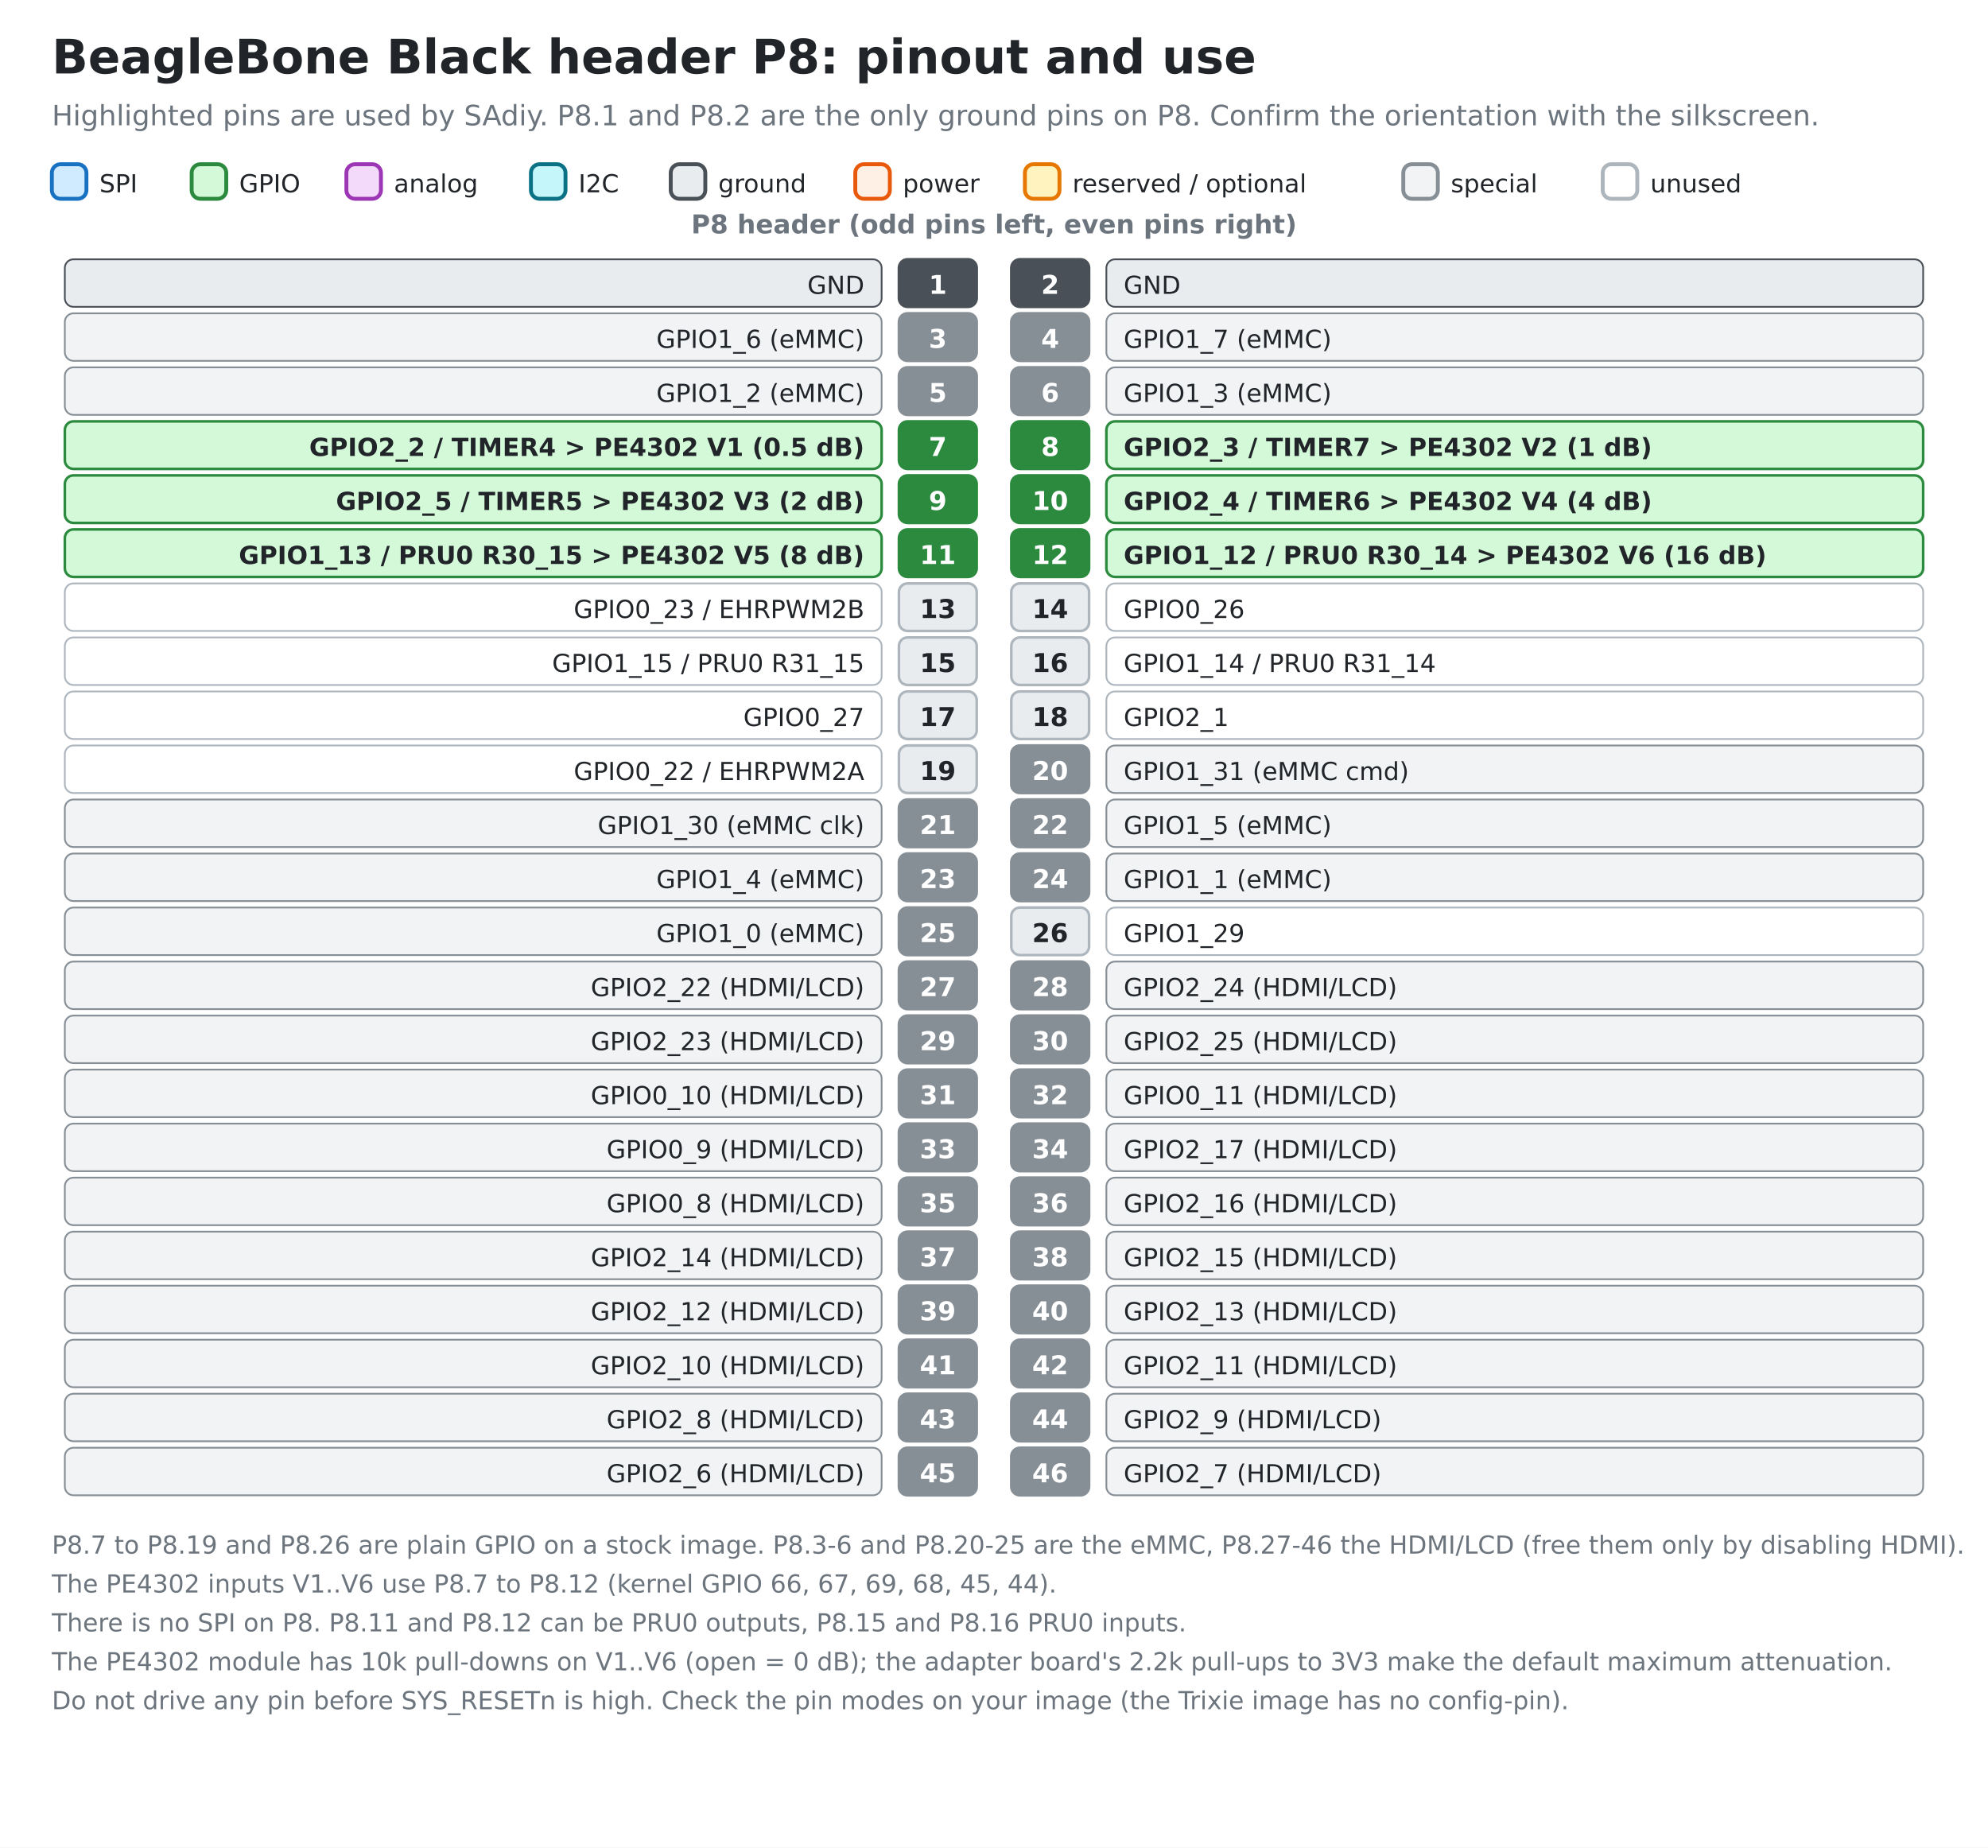
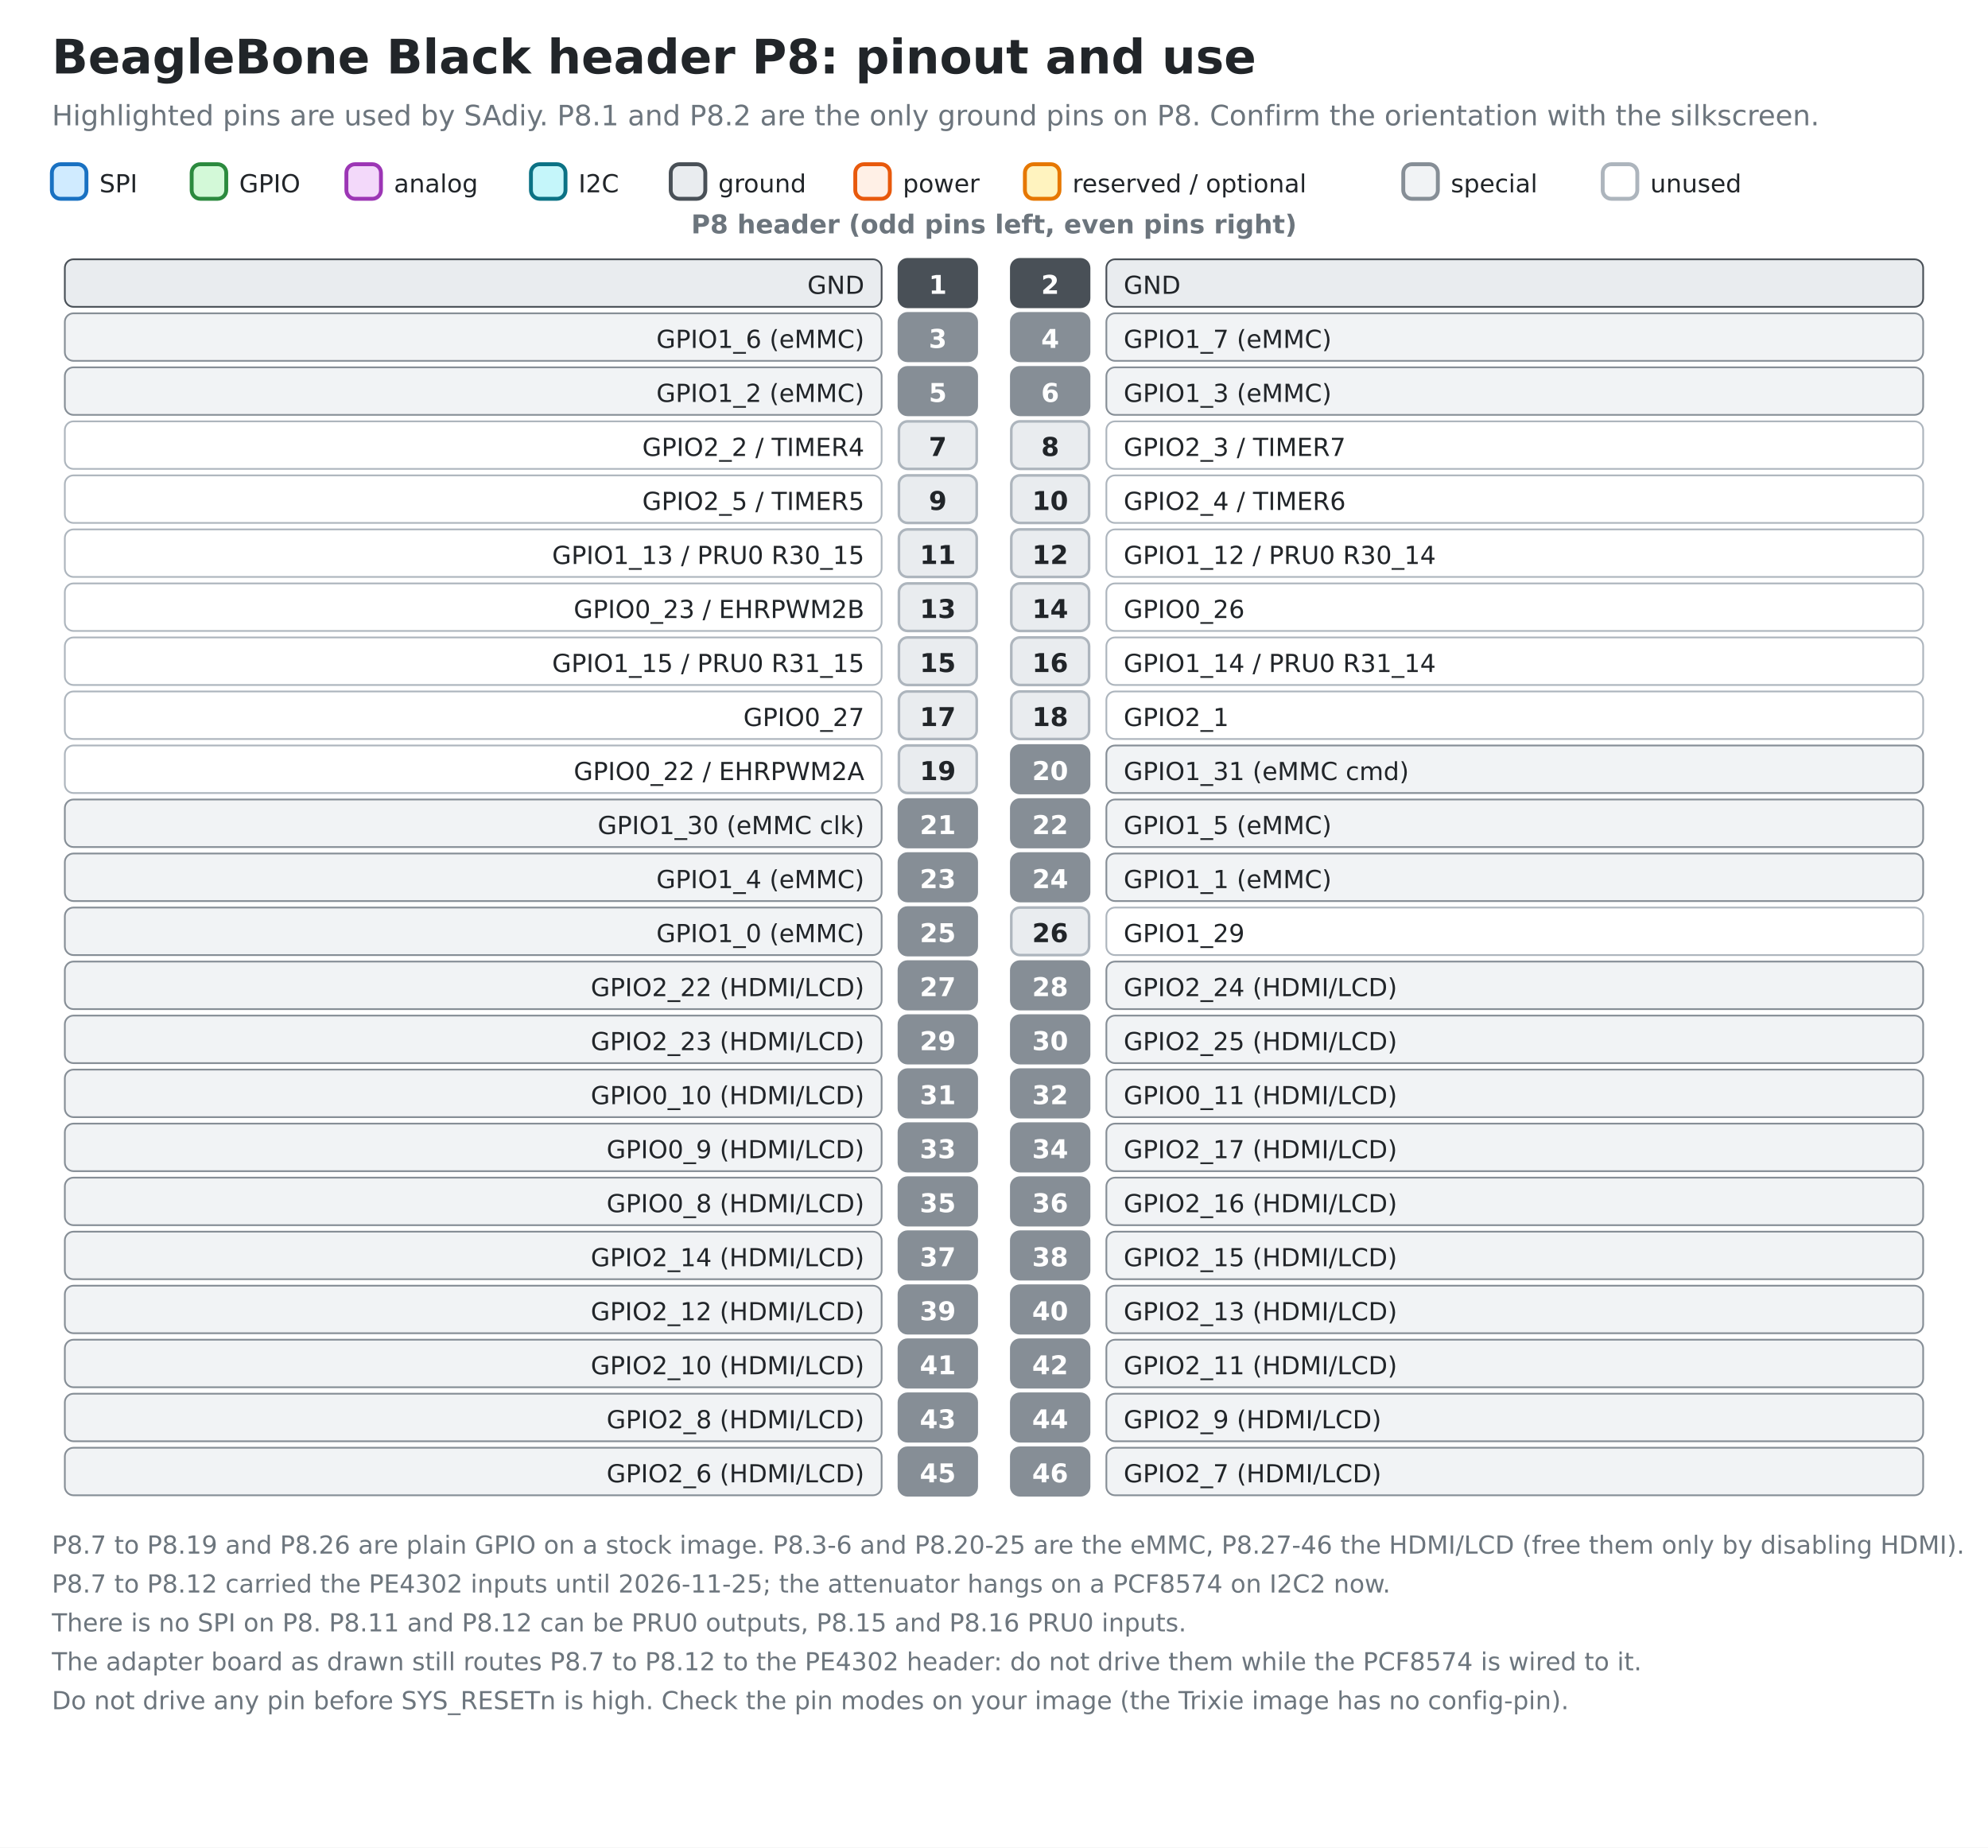
<svg xmlns="http://www.w3.org/2000/svg" width="920" height="855" viewBox="0 0 920 855">
  <defs />
  <rect x="0" y="0" width="920" height="855" fill="#ffffff" />
  <text x="24.0" y="34.0" font-family="DejaVu Sans, Arial, Helvetica, sans-serif" font-size="22" text-anchor="start" font-weight="bold" fill="#212529">BeagleBone Black header P8: pinout and use</text>
  <text x="24.0" y="58.0" font-family="DejaVu Sans, Arial, Helvetica, sans-serif" font-size="13" text-anchor="start" font-weight="normal" fill="#6c757d">Highlighted pins are used by SAdiy. P8.1 and P8.2 are the only ground pins on P8. Confirm the orientation with the silkscreen.</text>
  <rect x="24.0" y="76.0" width="16.0" height="16.0" rx="4" fill="#d0ebff" stroke="#1971c2" stroke-width="1.8" />
  <text x="46.0" y="89.0" font-family="DejaVu Sans, Arial, Helvetica, sans-serif" font-size="11.5" text-anchor="start" font-weight="normal" fill="#212529">SPI</text>
  <rect x="88.7" y="76.0" width="16.0" height="16.0" rx="4" fill="#d3f9d8" stroke="#2b8a3e" stroke-width="1.8" />
  <text x="110.7" y="89.0" font-family="DejaVu Sans, Arial, Helvetica, sans-serif" font-size="11.5" text-anchor="start" font-weight="normal" fill="#212529">GPIO</text>
  <rect x="160.3" y="76.0" width="16.0" height="16.0" rx="4" fill="#f3d9fa" stroke="#9c36b5" stroke-width="1.8" />
  <text x="182.3" y="89.0" font-family="DejaVu Sans, Arial, Helvetica, sans-serif" font-size="11.5" text-anchor="start" font-weight="normal" fill="#212529">analog</text>
  <rect x="245.7" y="76.0" width="16.0" height="16.0" rx="4" fill="#c5f6fa" stroke="#0b7285" stroke-width="1.8" />
  <text x="267.7" y="89.0" font-family="DejaVu Sans, Arial, Helvetica, sans-serif" font-size="11.5" text-anchor="start" font-weight="normal" fill="#212529">I2C</text>
  <rect x="310.4" y="76.0" width="16.0" height="16.0" rx="4" fill="#e9ecef" stroke="#495057" stroke-width="1.8" />
  <text x="332.4" y="89.0" font-family="DejaVu Sans, Arial, Helvetica, sans-serif" font-size="11.5" text-anchor="start" font-weight="normal" fill="#212529">ground</text>
  <rect x="395.8" y="76.0" width="16.0" height="16.0" rx="4" fill="#fff0e6" stroke="#e8590c" stroke-width="1.8" />
  <text x="417.8" y="89.0" font-family="DejaVu Sans, Arial, Helvetica, sans-serif" font-size="11.5" text-anchor="start" font-weight="normal" fill="#212529">power</text>
  <rect x="474.3" y="76.0" width="16.0" height="16.0" rx="4" fill="#fff3bf" stroke="#e67700" stroke-width="1.8" />
  <text x="496.3" y="89.0" font-family="DejaVu Sans, Arial, Helvetica, sans-serif" font-size="11.5" text-anchor="start" font-weight="normal" fill="#212529">reserved / optional</text>
  <rect x="649.4" y="76.0" width="16.0" height="16.0" rx="4" fill="#f1f3f5" stroke="#868e96" stroke-width="1.8" />
  <text x="671.4" y="89.0" font-family="DejaVu Sans, Arial, Helvetica, sans-serif" font-size="11.5" text-anchor="start" font-weight="normal" fill="#212529">special</text>
  <rect x="741.7" y="76.0" width="16.0" height="16.0" rx="4" fill="#ffffff" stroke="#adb5bd" stroke-width="1.8" />
  <text x="763.7" y="89.0" font-family="DejaVu Sans, Arial, Helvetica, sans-serif" font-size="11.5" text-anchor="start" font-weight="normal" fill="#212529">unused</text>
  <text x="460.0" y="108.0" font-family="DejaVu Sans, Arial, Helvetica, sans-serif" font-size="12" text-anchor="middle" font-weight="bold" fill="#6c757d">P8 header (odd pins left, even pins right)</text>
  <rect x="416.0" y="120.0" width="36.0" height="22.0" rx="4" fill="#495057" stroke="#495057" stroke-width="1.2" />
  <text x="434.0" y="136.0" font-family="DejaVu Sans, Arial, Helvetica, sans-serif" font-size="12" text-anchor="middle" font-weight="bold" fill="#ffffff">1</text>
  <rect x="30.0" y="120.0" width="378.0" height="22.0" rx="4" fill="#e9ecef" stroke="#495057" stroke-width="0.8" />
  <text x="400.0" y="136.0" font-family="DejaVu Sans, Arial, Helvetica, sans-serif" font-size="11.5" text-anchor="end" font-weight="normal" fill="#212529">GND</text>
  <rect x="468.0" y="120.0" width="36.0" height="22.0" rx="4" fill="#495057" stroke="#495057" stroke-width="1.2" />
  <text x="486.0" y="136.0" font-family="DejaVu Sans, Arial, Helvetica, sans-serif" font-size="12" text-anchor="middle" font-weight="bold" fill="#ffffff">2</text>
  <rect x="512.0" y="120.0" width="378.0" height="22.0" rx="4" fill="#e9ecef" stroke="#495057" stroke-width="0.8" />
  <text x="520.0" y="136.0" font-family="DejaVu Sans, Arial, Helvetica, sans-serif" font-size="11.5" text-anchor="start" font-weight="normal" fill="#212529">GND</text>
  <rect x="416.0" y="145.0" width="36.0" height="22.0" rx="4" fill="#868e96" stroke="#868e96" stroke-width="1.2" />
  <text x="434.0" y="161.0" font-family="DejaVu Sans, Arial, Helvetica, sans-serif" font-size="12" text-anchor="middle" font-weight="bold" fill="#ffffff">3</text>
  <rect x="30.0" y="145.0" width="378.0" height="22.0" rx="4" fill="#f1f3f5" stroke="#868e96" stroke-width="0.8" />
  <text x="400.0" y="161.0" font-family="DejaVu Sans, Arial, Helvetica, sans-serif" font-size="11.5" text-anchor="end" font-weight="normal" fill="#212529">GPIO1_6 (eMMC)</text>
  <rect x="468.0" y="145.0" width="36.0" height="22.0" rx="4" fill="#868e96" stroke="#868e96" stroke-width="1.2" />
  <text x="486.0" y="161.0" font-family="DejaVu Sans, Arial, Helvetica, sans-serif" font-size="12" text-anchor="middle" font-weight="bold" fill="#ffffff">4</text>
  <rect x="512.0" y="145.0" width="378.0" height="22.0" rx="4" fill="#f1f3f5" stroke="#868e96" stroke-width="0.8" />
  <text x="520.0" y="161.0" font-family="DejaVu Sans, Arial, Helvetica, sans-serif" font-size="11.5" text-anchor="start" font-weight="normal" fill="#212529">GPIO1_7 (eMMC)</text>
  <rect x="416.0" y="170.0" width="36.0" height="22.0" rx="4" fill="#868e96" stroke="#868e96" stroke-width="1.2" />
  <text x="434.0" y="186.0" font-family="DejaVu Sans, Arial, Helvetica, sans-serif" font-size="12" text-anchor="middle" font-weight="bold" fill="#ffffff">5</text>
  <rect x="30.0" y="170.0" width="378.0" height="22.0" rx="4" fill="#f1f3f5" stroke="#868e96" stroke-width="0.8" />
  <text x="400.0" y="186.0" font-family="DejaVu Sans, Arial, Helvetica, sans-serif" font-size="11.5" text-anchor="end" font-weight="normal" fill="#212529">GPIO1_2 (eMMC)</text>
  <rect x="468.0" y="170.0" width="36.0" height="22.0" rx="4" fill="#868e96" stroke="#868e96" stroke-width="1.2" />
  <text x="486.0" y="186.0" font-family="DejaVu Sans, Arial, Helvetica, sans-serif" font-size="12" text-anchor="middle" font-weight="bold" fill="#ffffff">6</text>
  <rect x="512.0" y="170.0" width="378.0" height="22.0" rx="4" fill="#f1f3f5" stroke="#868e96" stroke-width="0.8" />
  <text x="520.0" y="186.0" font-family="DejaVu Sans, Arial, Helvetica, sans-serif" font-size="11.5" text-anchor="start" font-weight="normal" fill="#212529">GPIO1_3 (eMMC)</text>
-   <rect x="416.0" y="195.0" width="36.0" height="22.0" rx="4" fill="#2b8a3e" stroke="#2b8a3e" stroke-width="1.2" />
-   <text x="434.0" y="211.0" font-family="DejaVu Sans, Arial, Helvetica, sans-serif" font-size="12" text-anchor="middle" font-weight="bold" fill="#ffffff">7</text>
-   <rect x="30.0" y="195.0" width="378.0" height="22.0" rx="4" fill="#d3f9d8" stroke="#2b8a3e" stroke-width="1.2" />
-   <text x="400.0" y="211.0" font-family="DejaVu Sans, Arial, Helvetica, sans-serif" font-size="11.5" text-anchor="end" font-weight="bold" fill="#212529">GPIO2_2 / TIMER4   &gt;   PE4302 V1 (0.5 dB)</text>
-   <rect x="468.0" y="195.0" width="36.0" height="22.0" rx="4" fill="#2b8a3e" stroke="#2b8a3e" stroke-width="1.2" />
-   <text x="486.0" y="211.0" font-family="DejaVu Sans, Arial, Helvetica, sans-serif" font-size="12" text-anchor="middle" font-weight="bold" fill="#ffffff">8</text>
-   <rect x="512.0" y="195.0" width="378.0" height="22.0" rx="4" fill="#d3f9d8" stroke="#2b8a3e" stroke-width="1.2" />
-   <text x="520.0" y="211.0" font-family="DejaVu Sans, Arial, Helvetica, sans-serif" font-size="11.5" text-anchor="start" font-weight="bold" fill="#212529">GPIO2_3 / TIMER7   &gt;   PE4302 V2 (1 dB)</text>
-   <rect x="416.0" y="220.0" width="36.0" height="22.0" rx="4" fill="#2b8a3e" stroke="#2b8a3e" stroke-width="1.2" />
-   <text x="434.0" y="236.0" font-family="DejaVu Sans, Arial, Helvetica, sans-serif" font-size="12" text-anchor="middle" font-weight="bold" fill="#ffffff">9</text>
-   <rect x="30.0" y="220.0" width="378.0" height="22.0" rx="4" fill="#d3f9d8" stroke="#2b8a3e" stroke-width="1.2" />
-   <text x="400.0" y="236.0" font-family="DejaVu Sans, Arial, Helvetica, sans-serif" font-size="11.5" text-anchor="end" font-weight="bold" fill="#212529">GPIO2_5 / TIMER5   &gt;   PE4302 V3 (2 dB)</text>
-   <rect x="468.0" y="220.0" width="36.0" height="22.0" rx="4" fill="#2b8a3e" stroke="#2b8a3e" stroke-width="1.2" />
-   <text x="486.0" y="236.0" font-family="DejaVu Sans, Arial, Helvetica, sans-serif" font-size="12" text-anchor="middle" font-weight="bold" fill="#ffffff">10</text>
-   <rect x="512.0" y="220.0" width="378.0" height="22.0" rx="4" fill="#d3f9d8" stroke="#2b8a3e" stroke-width="1.2" />
-   <text x="520.0" y="236.0" font-family="DejaVu Sans, Arial, Helvetica, sans-serif" font-size="11.5" text-anchor="start" font-weight="bold" fill="#212529">GPIO2_4 / TIMER6   &gt;   PE4302 V4 (4 dB)</text>
-   <rect x="416.0" y="245.0" width="36.0" height="22.0" rx="4" fill="#2b8a3e" stroke="#2b8a3e" stroke-width="1.2" />
-   <text x="434.0" y="261.0" font-family="DejaVu Sans, Arial, Helvetica, sans-serif" font-size="12" text-anchor="middle" font-weight="bold" fill="#ffffff">11</text>
-   <rect x="30.0" y="245.0" width="378.0" height="22.0" rx="4" fill="#d3f9d8" stroke="#2b8a3e" stroke-width="1.2" />
-   <text x="400.0" y="261.0" font-family="DejaVu Sans, Arial, Helvetica, sans-serif" font-size="11.5" text-anchor="end" font-weight="bold" fill="#212529">GPIO1_13 / PRU0 R30_15   &gt;   PE4302 V5 (8 dB)</text>
-   <rect x="468.0" y="245.0" width="36.0" height="22.0" rx="4" fill="#2b8a3e" stroke="#2b8a3e" stroke-width="1.2" />
-   <text x="486.0" y="261.0" font-family="DejaVu Sans, Arial, Helvetica, sans-serif" font-size="12" text-anchor="middle" font-weight="bold" fill="#ffffff">12</text>
-   <rect x="512.0" y="245.0" width="378.0" height="22.0" rx="4" fill="#d3f9d8" stroke="#2b8a3e" stroke-width="1.2" />
-   <text x="520.0" y="261.0" font-family="DejaVu Sans, Arial, Helvetica, sans-serif" font-size="11.5" text-anchor="start" font-weight="bold" fill="#212529">GPIO1_12 / PRU0 R30_14   &gt;   PE4302 V6 (16 dB)</text>
+   <rect x="416.0" y="195.0" width="36.0" height="22.0" rx="4" fill="#e9ecef" stroke="#adb5bd" stroke-width="1.2" />
+   <text x="434.0" y="211.0" font-family="DejaVu Sans, Arial, Helvetica, sans-serif" font-size="12" text-anchor="middle" font-weight="bold" fill="#212529">7</text>
+   <rect x="30.0" y="195.0" width="378.0" height="22.0" rx="4" fill="#ffffff" stroke="#adb5bd" stroke-width="0.8" />
+   <text x="400.0" y="211.0" font-family="DejaVu Sans, Arial, Helvetica, sans-serif" font-size="11.5" text-anchor="end" font-weight="normal" fill="#212529">GPIO2_2 / TIMER4</text>
+   <rect x="468.0" y="195.0" width="36.0" height="22.0" rx="4" fill="#e9ecef" stroke="#adb5bd" stroke-width="1.2" />
+   <text x="486.0" y="211.0" font-family="DejaVu Sans, Arial, Helvetica, sans-serif" font-size="12" text-anchor="middle" font-weight="bold" fill="#212529">8</text>
+   <rect x="512.0" y="195.0" width="378.0" height="22.0" rx="4" fill="#ffffff" stroke="#adb5bd" stroke-width="0.8" />
+   <text x="520.0" y="211.0" font-family="DejaVu Sans, Arial, Helvetica, sans-serif" font-size="11.5" text-anchor="start" font-weight="normal" fill="#212529">GPIO2_3 / TIMER7</text>
+   <rect x="416.0" y="220.0" width="36.0" height="22.0" rx="4" fill="#e9ecef" stroke="#adb5bd" stroke-width="1.2" />
+   <text x="434.0" y="236.0" font-family="DejaVu Sans, Arial, Helvetica, sans-serif" font-size="12" text-anchor="middle" font-weight="bold" fill="#212529">9</text>
+   <rect x="30.0" y="220.0" width="378.0" height="22.0" rx="4" fill="#ffffff" stroke="#adb5bd" stroke-width="0.8" />
+   <text x="400.0" y="236.0" font-family="DejaVu Sans, Arial, Helvetica, sans-serif" font-size="11.5" text-anchor="end" font-weight="normal" fill="#212529">GPIO2_5 / TIMER5</text>
+   <rect x="468.0" y="220.0" width="36.0" height="22.0" rx="4" fill="#e9ecef" stroke="#adb5bd" stroke-width="1.2" />
+   <text x="486.0" y="236.0" font-family="DejaVu Sans, Arial, Helvetica, sans-serif" font-size="12" text-anchor="middle" font-weight="bold" fill="#212529">10</text>
+   <rect x="512.0" y="220.0" width="378.0" height="22.0" rx="4" fill="#ffffff" stroke="#adb5bd" stroke-width="0.8" />
+   <text x="520.0" y="236.0" font-family="DejaVu Sans, Arial, Helvetica, sans-serif" font-size="11.5" text-anchor="start" font-weight="normal" fill="#212529">GPIO2_4 / TIMER6</text>
+   <rect x="416.0" y="245.0" width="36.0" height="22.0" rx="4" fill="#e9ecef" stroke="#adb5bd" stroke-width="1.2" />
+   <text x="434.0" y="261.0" font-family="DejaVu Sans, Arial, Helvetica, sans-serif" font-size="12" text-anchor="middle" font-weight="bold" fill="#212529">11</text>
+   <rect x="30.0" y="245.0" width="378.0" height="22.0" rx="4" fill="#ffffff" stroke="#adb5bd" stroke-width="0.8" />
+   <text x="400.0" y="261.0" font-family="DejaVu Sans, Arial, Helvetica, sans-serif" font-size="11.5" text-anchor="end" font-weight="normal" fill="#212529">GPIO1_13 / PRU0 R30_15</text>
+   <rect x="468.0" y="245.0" width="36.0" height="22.0" rx="4" fill="#e9ecef" stroke="#adb5bd" stroke-width="1.2" />
+   <text x="486.0" y="261.0" font-family="DejaVu Sans, Arial, Helvetica, sans-serif" font-size="12" text-anchor="middle" font-weight="bold" fill="#212529">12</text>
+   <rect x="512.0" y="245.0" width="378.0" height="22.0" rx="4" fill="#ffffff" stroke="#adb5bd" stroke-width="0.8" />
+   <text x="520.0" y="261.0" font-family="DejaVu Sans, Arial, Helvetica, sans-serif" font-size="11.5" text-anchor="start" font-weight="normal" fill="#212529">GPIO1_12 / PRU0 R30_14</text>
  <rect x="416.0" y="270.0" width="36.0" height="22.0" rx="4" fill="#e9ecef" stroke="#adb5bd" stroke-width="1.2" />
  <text x="434.0" y="286.0" font-family="DejaVu Sans, Arial, Helvetica, sans-serif" font-size="12" text-anchor="middle" font-weight="bold" fill="#212529">13</text>
  <rect x="30.0" y="270.0" width="378.0" height="22.0" rx="4" fill="#ffffff" stroke="#adb5bd" stroke-width="0.8" />
  <text x="400.0" y="286.0" font-family="DejaVu Sans, Arial, Helvetica, sans-serif" font-size="11.5" text-anchor="end" font-weight="normal" fill="#212529">GPIO0_23 / EHRPWM2B</text>
  <rect x="468.0" y="270.0" width="36.0" height="22.0" rx="4" fill="#e9ecef" stroke="#adb5bd" stroke-width="1.2" />
  <text x="486.0" y="286.0" font-family="DejaVu Sans, Arial, Helvetica, sans-serif" font-size="12" text-anchor="middle" font-weight="bold" fill="#212529">14</text>
  <rect x="512.0" y="270.0" width="378.0" height="22.0" rx="4" fill="#ffffff" stroke="#adb5bd" stroke-width="0.8" />
  <text x="520.0" y="286.0" font-family="DejaVu Sans, Arial, Helvetica, sans-serif" font-size="11.5" text-anchor="start" font-weight="normal" fill="#212529">GPIO0_26</text>
  <rect x="416.0" y="295.0" width="36.0" height="22.0" rx="4" fill="#e9ecef" stroke="#adb5bd" stroke-width="1.2" />
  <text x="434.0" y="311.0" font-family="DejaVu Sans, Arial, Helvetica, sans-serif" font-size="12" text-anchor="middle" font-weight="bold" fill="#212529">15</text>
  <rect x="30.0" y="295.0" width="378.0" height="22.0" rx="4" fill="#ffffff" stroke="#adb5bd" stroke-width="0.8" />
  <text x="400.0" y="311.0" font-family="DejaVu Sans, Arial, Helvetica, sans-serif" font-size="11.5" text-anchor="end" font-weight="normal" fill="#212529">GPIO1_15 / PRU0 R31_15</text>
  <rect x="468.0" y="295.0" width="36.0" height="22.0" rx="4" fill="#e9ecef" stroke="#adb5bd" stroke-width="1.2" />
  <text x="486.0" y="311.0" font-family="DejaVu Sans, Arial, Helvetica, sans-serif" font-size="12" text-anchor="middle" font-weight="bold" fill="#212529">16</text>
  <rect x="512.0" y="295.0" width="378.0" height="22.0" rx="4" fill="#ffffff" stroke="#adb5bd" stroke-width="0.8" />
  <text x="520.0" y="311.0" font-family="DejaVu Sans, Arial, Helvetica, sans-serif" font-size="11.5" text-anchor="start" font-weight="normal" fill="#212529">GPIO1_14 / PRU0 R31_14</text>
  <rect x="416.0" y="320.0" width="36.0" height="22.0" rx="4" fill="#e9ecef" stroke="#adb5bd" stroke-width="1.2" />
  <text x="434.0" y="336.0" font-family="DejaVu Sans, Arial, Helvetica, sans-serif" font-size="12" text-anchor="middle" font-weight="bold" fill="#212529">17</text>
  <rect x="30.0" y="320.0" width="378.0" height="22.0" rx="4" fill="#ffffff" stroke="#adb5bd" stroke-width="0.8" />
  <text x="400.0" y="336.0" font-family="DejaVu Sans, Arial, Helvetica, sans-serif" font-size="11.5" text-anchor="end" font-weight="normal" fill="#212529">GPIO0_27</text>
  <rect x="468.0" y="320.0" width="36.0" height="22.0" rx="4" fill="#e9ecef" stroke="#adb5bd" stroke-width="1.2" />
  <text x="486.0" y="336.0" font-family="DejaVu Sans, Arial, Helvetica, sans-serif" font-size="12" text-anchor="middle" font-weight="bold" fill="#212529">18</text>
  <rect x="512.0" y="320.0" width="378.0" height="22.0" rx="4" fill="#ffffff" stroke="#adb5bd" stroke-width="0.8" />
  <text x="520.0" y="336.0" font-family="DejaVu Sans, Arial, Helvetica, sans-serif" font-size="11.5" text-anchor="start" font-weight="normal" fill="#212529">GPIO2_1</text>
  <rect x="416.0" y="345.0" width="36.0" height="22.0" rx="4" fill="#e9ecef" stroke="#adb5bd" stroke-width="1.2" />
  <text x="434.0" y="361.0" font-family="DejaVu Sans, Arial, Helvetica, sans-serif" font-size="12" text-anchor="middle" font-weight="bold" fill="#212529">19</text>
  <rect x="30.0" y="345.0" width="378.0" height="22.0" rx="4" fill="#ffffff" stroke="#adb5bd" stroke-width="0.8" />
  <text x="400.0" y="361.0" font-family="DejaVu Sans, Arial, Helvetica, sans-serif" font-size="11.5" text-anchor="end" font-weight="normal" fill="#212529">GPIO0_22 / EHRPWM2A</text>
  <rect x="468.0" y="345.0" width="36.0" height="22.0" rx="4" fill="#868e96" stroke="#868e96" stroke-width="1.2" />
  <text x="486.0" y="361.0" font-family="DejaVu Sans, Arial, Helvetica, sans-serif" font-size="12" text-anchor="middle" font-weight="bold" fill="#ffffff">20</text>
  <rect x="512.0" y="345.0" width="378.0" height="22.0" rx="4" fill="#f1f3f5" stroke="#868e96" stroke-width="0.8" />
  <text x="520.0" y="361.0" font-family="DejaVu Sans, Arial, Helvetica, sans-serif" font-size="11.5" text-anchor="start" font-weight="normal" fill="#212529">GPIO1_31 (eMMC cmd)</text>
  <rect x="416.0" y="370.0" width="36.0" height="22.0" rx="4" fill="#868e96" stroke="#868e96" stroke-width="1.2" />
  <text x="434.0" y="386.0" font-family="DejaVu Sans, Arial, Helvetica, sans-serif" font-size="12" text-anchor="middle" font-weight="bold" fill="#ffffff">21</text>
  <rect x="30.0" y="370.0" width="378.0" height="22.0" rx="4" fill="#f1f3f5" stroke="#868e96" stroke-width="0.8" />
  <text x="400.0" y="386.0" font-family="DejaVu Sans, Arial, Helvetica, sans-serif" font-size="11.5" text-anchor="end" font-weight="normal" fill="#212529">GPIO1_30 (eMMC clk)</text>
  <rect x="468.0" y="370.0" width="36.0" height="22.0" rx="4" fill="#868e96" stroke="#868e96" stroke-width="1.2" />
  <text x="486.0" y="386.0" font-family="DejaVu Sans, Arial, Helvetica, sans-serif" font-size="12" text-anchor="middle" font-weight="bold" fill="#ffffff">22</text>
  <rect x="512.0" y="370.0" width="378.0" height="22.0" rx="4" fill="#f1f3f5" stroke="#868e96" stroke-width="0.8" />
  <text x="520.0" y="386.0" font-family="DejaVu Sans, Arial, Helvetica, sans-serif" font-size="11.5" text-anchor="start" font-weight="normal" fill="#212529">GPIO1_5 (eMMC)</text>
  <rect x="416.0" y="395.0" width="36.0" height="22.0" rx="4" fill="#868e96" stroke="#868e96" stroke-width="1.2" />
  <text x="434.0" y="411.0" font-family="DejaVu Sans, Arial, Helvetica, sans-serif" font-size="12" text-anchor="middle" font-weight="bold" fill="#ffffff">23</text>
  <rect x="30.0" y="395.0" width="378.0" height="22.0" rx="4" fill="#f1f3f5" stroke="#868e96" stroke-width="0.8" />
  <text x="400.0" y="411.0" font-family="DejaVu Sans, Arial, Helvetica, sans-serif" font-size="11.5" text-anchor="end" font-weight="normal" fill="#212529">GPIO1_4 (eMMC)</text>
  <rect x="468.0" y="395.0" width="36.0" height="22.0" rx="4" fill="#868e96" stroke="#868e96" stroke-width="1.2" />
  <text x="486.0" y="411.0" font-family="DejaVu Sans, Arial, Helvetica, sans-serif" font-size="12" text-anchor="middle" font-weight="bold" fill="#ffffff">24</text>
  <rect x="512.0" y="395.0" width="378.0" height="22.0" rx="4" fill="#f1f3f5" stroke="#868e96" stroke-width="0.8" />
  <text x="520.0" y="411.0" font-family="DejaVu Sans, Arial, Helvetica, sans-serif" font-size="11.5" text-anchor="start" font-weight="normal" fill="#212529">GPIO1_1 (eMMC)</text>
  <rect x="416.0" y="420.0" width="36.0" height="22.0" rx="4" fill="#868e96" stroke="#868e96" stroke-width="1.2" />
  <text x="434.0" y="436.0" font-family="DejaVu Sans, Arial, Helvetica, sans-serif" font-size="12" text-anchor="middle" font-weight="bold" fill="#ffffff">25</text>
  <rect x="30.0" y="420.0" width="378.0" height="22.0" rx="4" fill="#f1f3f5" stroke="#868e96" stroke-width="0.8" />
  <text x="400.0" y="436.0" font-family="DejaVu Sans, Arial, Helvetica, sans-serif" font-size="11.5" text-anchor="end" font-weight="normal" fill="#212529">GPIO1_0 (eMMC)</text>
  <rect x="468.0" y="420.0" width="36.0" height="22.0" rx="4" fill="#e9ecef" stroke="#adb5bd" stroke-width="1.2" />
  <text x="486.0" y="436.0" font-family="DejaVu Sans, Arial, Helvetica, sans-serif" font-size="12" text-anchor="middle" font-weight="bold" fill="#212529">26</text>
  <rect x="512.0" y="420.0" width="378.0" height="22.0" rx="4" fill="#ffffff" stroke="#adb5bd" stroke-width="0.8" />
  <text x="520.0" y="436.0" font-family="DejaVu Sans, Arial, Helvetica, sans-serif" font-size="11.5" text-anchor="start" font-weight="normal" fill="#212529">GPIO1_29</text>
  <rect x="416.0" y="445.0" width="36.0" height="22.0" rx="4" fill="#868e96" stroke="#868e96" stroke-width="1.2" />
  <text x="434.0" y="461.0" font-family="DejaVu Sans, Arial, Helvetica, sans-serif" font-size="12" text-anchor="middle" font-weight="bold" fill="#ffffff">27</text>
  <rect x="30.0" y="445.0" width="378.0" height="22.0" rx="4" fill="#f1f3f5" stroke="#868e96" stroke-width="0.8" />
  <text x="400.0" y="461.0" font-family="DejaVu Sans, Arial, Helvetica, sans-serif" font-size="11.5" text-anchor="end" font-weight="normal" fill="#212529">GPIO2_22 (HDMI/LCD)</text>
  <rect x="468.0" y="445.0" width="36.0" height="22.0" rx="4" fill="#868e96" stroke="#868e96" stroke-width="1.2" />
  <text x="486.0" y="461.0" font-family="DejaVu Sans, Arial, Helvetica, sans-serif" font-size="12" text-anchor="middle" font-weight="bold" fill="#ffffff">28</text>
  <rect x="512.0" y="445.0" width="378.0" height="22.0" rx="4" fill="#f1f3f5" stroke="#868e96" stroke-width="0.8" />
  <text x="520.0" y="461.0" font-family="DejaVu Sans, Arial, Helvetica, sans-serif" font-size="11.5" text-anchor="start" font-weight="normal" fill="#212529">GPIO2_24 (HDMI/LCD)</text>
  <rect x="416.0" y="470.0" width="36.0" height="22.0" rx="4" fill="#868e96" stroke="#868e96" stroke-width="1.2" />
  <text x="434.0" y="486.0" font-family="DejaVu Sans, Arial, Helvetica, sans-serif" font-size="12" text-anchor="middle" font-weight="bold" fill="#ffffff">29</text>
  <rect x="30.0" y="470.0" width="378.0" height="22.0" rx="4" fill="#f1f3f5" stroke="#868e96" stroke-width="0.8" />
  <text x="400.0" y="486.0" font-family="DejaVu Sans, Arial, Helvetica, sans-serif" font-size="11.5" text-anchor="end" font-weight="normal" fill="#212529">GPIO2_23 (HDMI/LCD)</text>
  <rect x="468.0" y="470.0" width="36.0" height="22.0" rx="4" fill="#868e96" stroke="#868e96" stroke-width="1.2" />
  <text x="486.0" y="486.0" font-family="DejaVu Sans, Arial, Helvetica, sans-serif" font-size="12" text-anchor="middle" font-weight="bold" fill="#ffffff">30</text>
  <rect x="512.0" y="470.0" width="378.0" height="22.0" rx="4" fill="#f1f3f5" stroke="#868e96" stroke-width="0.8" />
  <text x="520.0" y="486.0" font-family="DejaVu Sans, Arial, Helvetica, sans-serif" font-size="11.5" text-anchor="start" font-weight="normal" fill="#212529">GPIO2_25 (HDMI/LCD)</text>
  <rect x="416.0" y="495.0" width="36.0" height="22.0" rx="4" fill="#868e96" stroke="#868e96" stroke-width="1.2" />
  <text x="434.0" y="511.0" font-family="DejaVu Sans, Arial, Helvetica, sans-serif" font-size="12" text-anchor="middle" font-weight="bold" fill="#ffffff">31</text>
  <rect x="30.0" y="495.0" width="378.0" height="22.0" rx="4" fill="#f1f3f5" stroke="#868e96" stroke-width="0.8" />
  <text x="400.0" y="511.0" font-family="DejaVu Sans, Arial, Helvetica, sans-serif" font-size="11.5" text-anchor="end" font-weight="normal" fill="#212529">GPIO0_10 (HDMI/LCD)</text>
  <rect x="468.0" y="495.0" width="36.0" height="22.0" rx="4" fill="#868e96" stroke="#868e96" stroke-width="1.2" />
  <text x="486.0" y="511.0" font-family="DejaVu Sans, Arial, Helvetica, sans-serif" font-size="12" text-anchor="middle" font-weight="bold" fill="#ffffff">32</text>
  <rect x="512.0" y="495.0" width="378.0" height="22.0" rx="4" fill="#f1f3f5" stroke="#868e96" stroke-width="0.8" />
  <text x="520.0" y="511.0" font-family="DejaVu Sans, Arial, Helvetica, sans-serif" font-size="11.5" text-anchor="start" font-weight="normal" fill="#212529">GPIO0_11 (HDMI/LCD)</text>
  <rect x="416.0" y="520.0" width="36.0" height="22.0" rx="4" fill="#868e96" stroke="#868e96" stroke-width="1.2" />
  <text x="434.0" y="536.0" font-family="DejaVu Sans, Arial, Helvetica, sans-serif" font-size="12" text-anchor="middle" font-weight="bold" fill="#ffffff">33</text>
  <rect x="30.0" y="520.0" width="378.0" height="22.0" rx="4" fill="#f1f3f5" stroke="#868e96" stroke-width="0.8" />
  <text x="400.0" y="536.0" font-family="DejaVu Sans, Arial, Helvetica, sans-serif" font-size="11.5" text-anchor="end" font-weight="normal" fill="#212529">GPIO0_9 (HDMI/LCD)</text>
  <rect x="468.0" y="520.0" width="36.0" height="22.0" rx="4" fill="#868e96" stroke="#868e96" stroke-width="1.2" />
  <text x="486.0" y="536.0" font-family="DejaVu Sans, Arial, Helvetica, sans-serif" font-size="12" text-anchor="middle" font-weight="bold" fill="#ffffff">34</text>
  <rect x="512.0" y="520.0" width="378.0" height="22.0" rx="4" fill="#f1f3f5" stroke="#868e96" stroke-width="0.8" />
  <text x="520.0" y="536.0" font-family="DejaVu Sans, Arial, Helvetica, sans-serif" font-size="11.5" text-anchor="start" font-weight="normal" fill="#212529">GPIO2_17 (HDMI/LCD)</text>
  <rect x="416.0" y="545.0" width="36.0" height="22.0" rx="4" fill="#868e96" stroke="#868e96" stroke-width="1.2" />
  <text x="434.0" y="561.0" font-family="DejaVu Sans, Arial, Helvetica, sans-serif" font-size="12" text-anchor="middle" font-weight="bold" fill="#ffffff">35</text>
  <rect x="30.0" y="545.0" width="378.0" height="22.0" rx="4" fill="#f1f3f5" stroke="#868e96" stroke-width="0.8" />
  <text x="400.0" y="561.0" font-family="DejaVu Sans, Arial, Helvetica, sans-serif" font-size="11.5" text-anchor="end" font-weight="normal" fill="#212529">GPIO0_8 (HDMI/LCD)</text>
  <rect x="468.0" y="545.0" width="36.0" height="22.0" rx="4" fill="#868e96" stroke="#868e96" stroke-width="1.2" />
  <text x="486.0" y="561.0" font-family="DejaVu Sans, Arial, Helvetica, sans-serif" font-size="12" text-anchor="middle" font-weight="bold" fill="#ffffff">36</text>
  <rect x="512.0" y="545.0" width="378.0" height="22.0" rx="4" fill="#f1f3f5" stroke="#868e96" stroke-width="0.8" />
  <text x="520.0" y="561.0" font-family="DejaVu Sans, Arial, Helvetica, sans-serif" font-size="11.5" text-anchor="start" font-weight="normal" fill="#212529">GPIO2_16 (HDMI/LCD)</text>
  <rect x="416.0" y="570.0" width="36.0" height="22.0" rx="4" fill="#868e96" stroke="#868e96" stroke-width="1.2" />
  <text x="434.0" y="586.0" font-family="DejaVu Sans, Arial, Helvetica, sans-serif" font-size="12" text-anchor="middle" font-weight="bold" fill="#ffffff">37</text>
  <rect x="30.0" y="570.0" width="378.0" height="22.0" rx="4" fill="#f1f3f5" stroke="#868e96" stroke-width="0.8" />
  <text x="400.0" y="586.0" font-family="DejaVu Sans, Arial, Helvetica, sans-serif" font-size="11.5" text-anchor="end" font-weight="normal" fill="#212529">GPIO2_14 (HDMI/LCD)</text>
  <rect x="468.0" y="570.0" width="36.0" height="22.0" rx="4" fill="#868e96" stroke="#868e96" stroke-width="1.2" />
  <text x="486.0" y="586.0" font-family="DejaVu Sans, Arial, Helvetica, sans-serif" font-size="12" text-anchor="middle" font-weight="bold" fill="#ffffff">38</text>
  <rect x="512.0" y="570.0" width="378.0" height="22.0" rx="4" fill="#f1f3f5" stroke="#868e96" stroke-width="0.8" />
  <text x="520.0" y="586.0" font-family="DejaVu Sans, Arial, Helvetica, sans-serif" font-size="11.5" text-anchor="start" font-weight="normal" fill="#212529">GPIO2_15 (HDMI/LCD)</text>
  <rect x="416.0" y="595.0" width="36.0" height="22.0" rx="4" fill="#868e96" stroke="#868e96" stroke-width="1.2" />
  <text x="434.0" y="611.0" font-family="DejaVu Sans, Arial, Helvetica, sans-serif" font-size="12" text-anchor="middle" font-weight="bold" fill="#ffffff">39</text>
  <rect x="30.0" y="595.0" width="378.0" height="22.0" rx="4" fill="#f1f3f5" stroke="#868e96" stroke-width="0.8" />
  <text x="400.0" y="611.0" font-family="DejaVu Sans, Arial, Helvetica, sans-serif" font-size="11.5" text-anchor="end" font-weight="normal" fill="#212529">GPIO2_12 (HDMI/LCD)</text>
  <rect x="468.0" y="595.0" width="36.0" height="22.0" rx="4" fill="#868e96" stroke="#868e96" stroke-width="1.2" />
  <text x="486.0" y="611.0" font-family="DejaVu Sans, Arial, Helvetica, sans-serif" font-size="12" text-anchor="middle" font-weight="bold" fill="#ffffff">40</text>
  <rect x="512.0" y="595.0" width="378.0" height="22.0" rx="4" fill="#f1f3f5" stroke="#868e96" stroke-width="0.8" />
  <text x="520.0" y="611.0" font-family="DejaVu Sans, Arial, Helvetica, sans-serif" font-size="11.5" text-anchor="start" font-weight="normal" fill="#212529">GPIO2_13 (HDMI/LCD)</text>
  <rect x="416.0" y="620.0" width="36.0" height="22.0" rx="4" fill="#868e96" stroke="#868e96" stroke-width="1.2" />
  <text x="434.0" y="636.0" font-family="DejaVu Sans, Arial, Helvetica, sans-serif" font-size="12" text-anchor="middle" font-weight="bold" fill="#ffffff">41</text>
  <rect x="30.0" y="620.0" width="378.0" height="22.0" rx="4" fill="#f1f3f5" stroke="#868e96" stroke-width="0.8" />
  <text x="400.0" y="636.0" font-family="DejaVu Sans, Arial, Helvetica, sans-serif" font-size="11.5" text-anchor="end" font-weight="normal" fill="#212529">GPIO2_10 (HDMI/LCD)</text>
  <rect x="468.0" y="620.0" width="36.0" height="22.0" rx="4" fill="#868e96" stroke="#868e96" stroke-width="1.2" />
  <text x="486.0" y="636.0" font-family="DejaVu Sans, Arial, Helvetica, sans-serif" font-size="12" text-anchor="middle" font-weight="bold" fill="#ffffff">42</text>
  <rect x="512.0" y="620.0" width="378.0" height="22.0" rx="4" fill="#f1f3f5" stroke="#868e96" stroke-width="0.8" />
  <text x="520.0" y="636.0" font-family="DejaVu Sans, Arial, Helvetica, sans-serif" font-size="11.5" text-anchor="start" font-weight="normal" fill="#212529">GPIO2_11 (HDMI/LCD)</text>
  <rect x="416.0" y="645.0" width="36.0" height="22.0" rx="4" fill="#868e96" stroke="#868e96" stroke-width="1.2" />
  <text x="434.0" y="661.0" font-family="DejaVu Sans, Arial, Helvetica, sans-serif" font-size="12" text-anchor="middle" font-weight="bold" fill="#ffffff">43</text>
  <rect x="30.0" y="645.0" width="378.0" height="22.0" rx="4" fill="#f1f3f5" stroke="#868e96" stroke-width="0.8" />
  <text x="400.0" y="661.0" font-family="DejaVu Sans, Arial, Helvetica, sans-serif" font-size="11.5" text-anchor="end" font-weight="normal" fill="#212529">GPIO2_8 (HDMI/LCD)</text>
  <rect x="468.0" y="645.0" width="36.0" height="22.0" rx="4" fill="#868e96" stroke="#868e96" stroke-width="1.2" />
  <text x="486.0" y="661.0" font-family="DejaVu Sans, Arial, Helvetica, sans-serif" font-size="12" text-anchor="middle" font-weight="bold" fill="#ffffff">44</text>
  <rect x="512.0" y="645.0" width="378.0" height="22.0" rx="4" fill="#f1f3f5" stroke="#868e96" stroke-width="0.8" />
  <text x="520.0" y="661.0" font-family="DejaVu Sans, Arial, Helvetica, sans-serif" font-size="11.5" text-anchor="start" font-weight="normal" fill="#212529">GPIO2_9 (HDMI/LCD)</text>
  <rect x="416.0" y="670.0" width="36.0" height="22.0" rx="4" fill="#868e96" stroke="#868e96" stroke-width="1.2" />
  <text x="434.0" y="686.0" font-family="DejaVu Sans, Arial, Helvetica, sans-serif" font-size="12" text-anchor="middle" font-weight="bold" fill="#ffffff">45</text>
  <rect x="30.0" y="670.0" width="378.0" height="22.0" rx="4" fill="#f1f3f5" stroke="#868e96" stroke-width="0.8" />
  <text x="400.0" y="686.0" font-family="DejaVu Sans, Arial, Helvetica, sans-serif" font-size="11.5" text-anchor="end" font-weight="normal" fill="#212529">GPIO2_6 (HDMI/LCD)</text>
  <rect x="468.0" y="670.0" width="36.0" height="22.0" rx="4" fill="#868e96" stroke="#868e96" stroke-width="1.2" />
  <text x="486.0" y="686.0" font-family="DejaVu Sans, Arial, Helvetica, sans-serif" font-size="12" text-anchor="middle" font-weight="bold" fill="#ffffff">46</text>
  <rect x="512.0" y="670.0" width="378.0" height="22.0" rx="4" fill="#f1f3f5" stroke="#868e96" stroke-width="0.8" />
  <text x="520.0" y="686.0" font-family="DejaVu Sans, Arial, Helvetica, sans-serif" font-size="11.5" text-anchor="start" font-weight="normal" fill="#212529">GPIO2_7 (HDMI/LCD)</text>
  <text x="24.0" y="719.0" font-family="DejaVu Sans, Arial, Helvetica, sans-serif" font-size="11.5" text-anchor="start" font-weight="normal" fill="#6c757d">P8.7 to P8.19 and P8.26 are plain GPIO on a stock image. P8.3-6 and P8.20-25 are the eMMC, P8.27-46 the HDMI/LCD (free them only by disabling HDMI).</text>
-   <text x="24.0" y="737.0" font-family="DejaVu Sans, Arial, Helvetica, sans-serif" font-size="11.5" text-anchor="start" font-weight="normal" fill="#6c757d">The PE4302 inputs V1..V6 use P8.7 to P8.12 (kernel GPIO 66, 67, 69, 68, 45, 44).</text>
+   <text x="24.0" y="737.0" font-family="DejaVu Sans, Arial, Helvetica, sans-serif" font-size="11.5" text-anchor="start" font-weight="normal" fill="#6c757d">P8.7 to P8.12 carried the PE4302 inputs until 2026-11-25; the attenuator hangs on a PCF8574 on I2C2 now.</text>
  <text x="24.0" y="755.0" font-family="DejaVu Sans, Arial, Helvetica, sans-serif" font-size="11.5" text-anchor="start" font-weight="normal" fill="#6c757d">There is no SPI on P8. P8.11 and P8.12 can be PRU0 outputs, P8.15 and P8.16 PRU0 inputs.</text>
-   <text x="24.0" y="773.0" font-family="DejaVu Sans, Arial, Helvetica, sans-serif" font-size="11.5" text-anchor="start" font-weight="normal" fill="#6c757d">The PE4302 module has 10k pull-downs on V1..V6 (open = 0 dB); the adapter board's 2.2k pull-ups to 3V3 make the default maximum attenuation.</text>
+   <text x="24.0" y="773.0" font-family="DejaVu Sans, Arial, Helvetica, sans-serif" font-size="11.5" text-anchor="start" font-weight="normal" fill="#6c757d">The adapter board as drawn still routes P8.7 to P8.12 to the PE4302 header: do not drive them while the PCF8574 is wired to it.</text>
  <text x="24.0" y="791.0" font-family="DejaVu Sans, Arial, Helvetica, sans-serif" font-size="11.5" text-anchor="start" font-weight="normal" fill="#6c757d">Do not drive any pin before SYS_RESETn is high. Check the pin modes on your image (the Trixie image has no config-pin).</text>
</svg>
